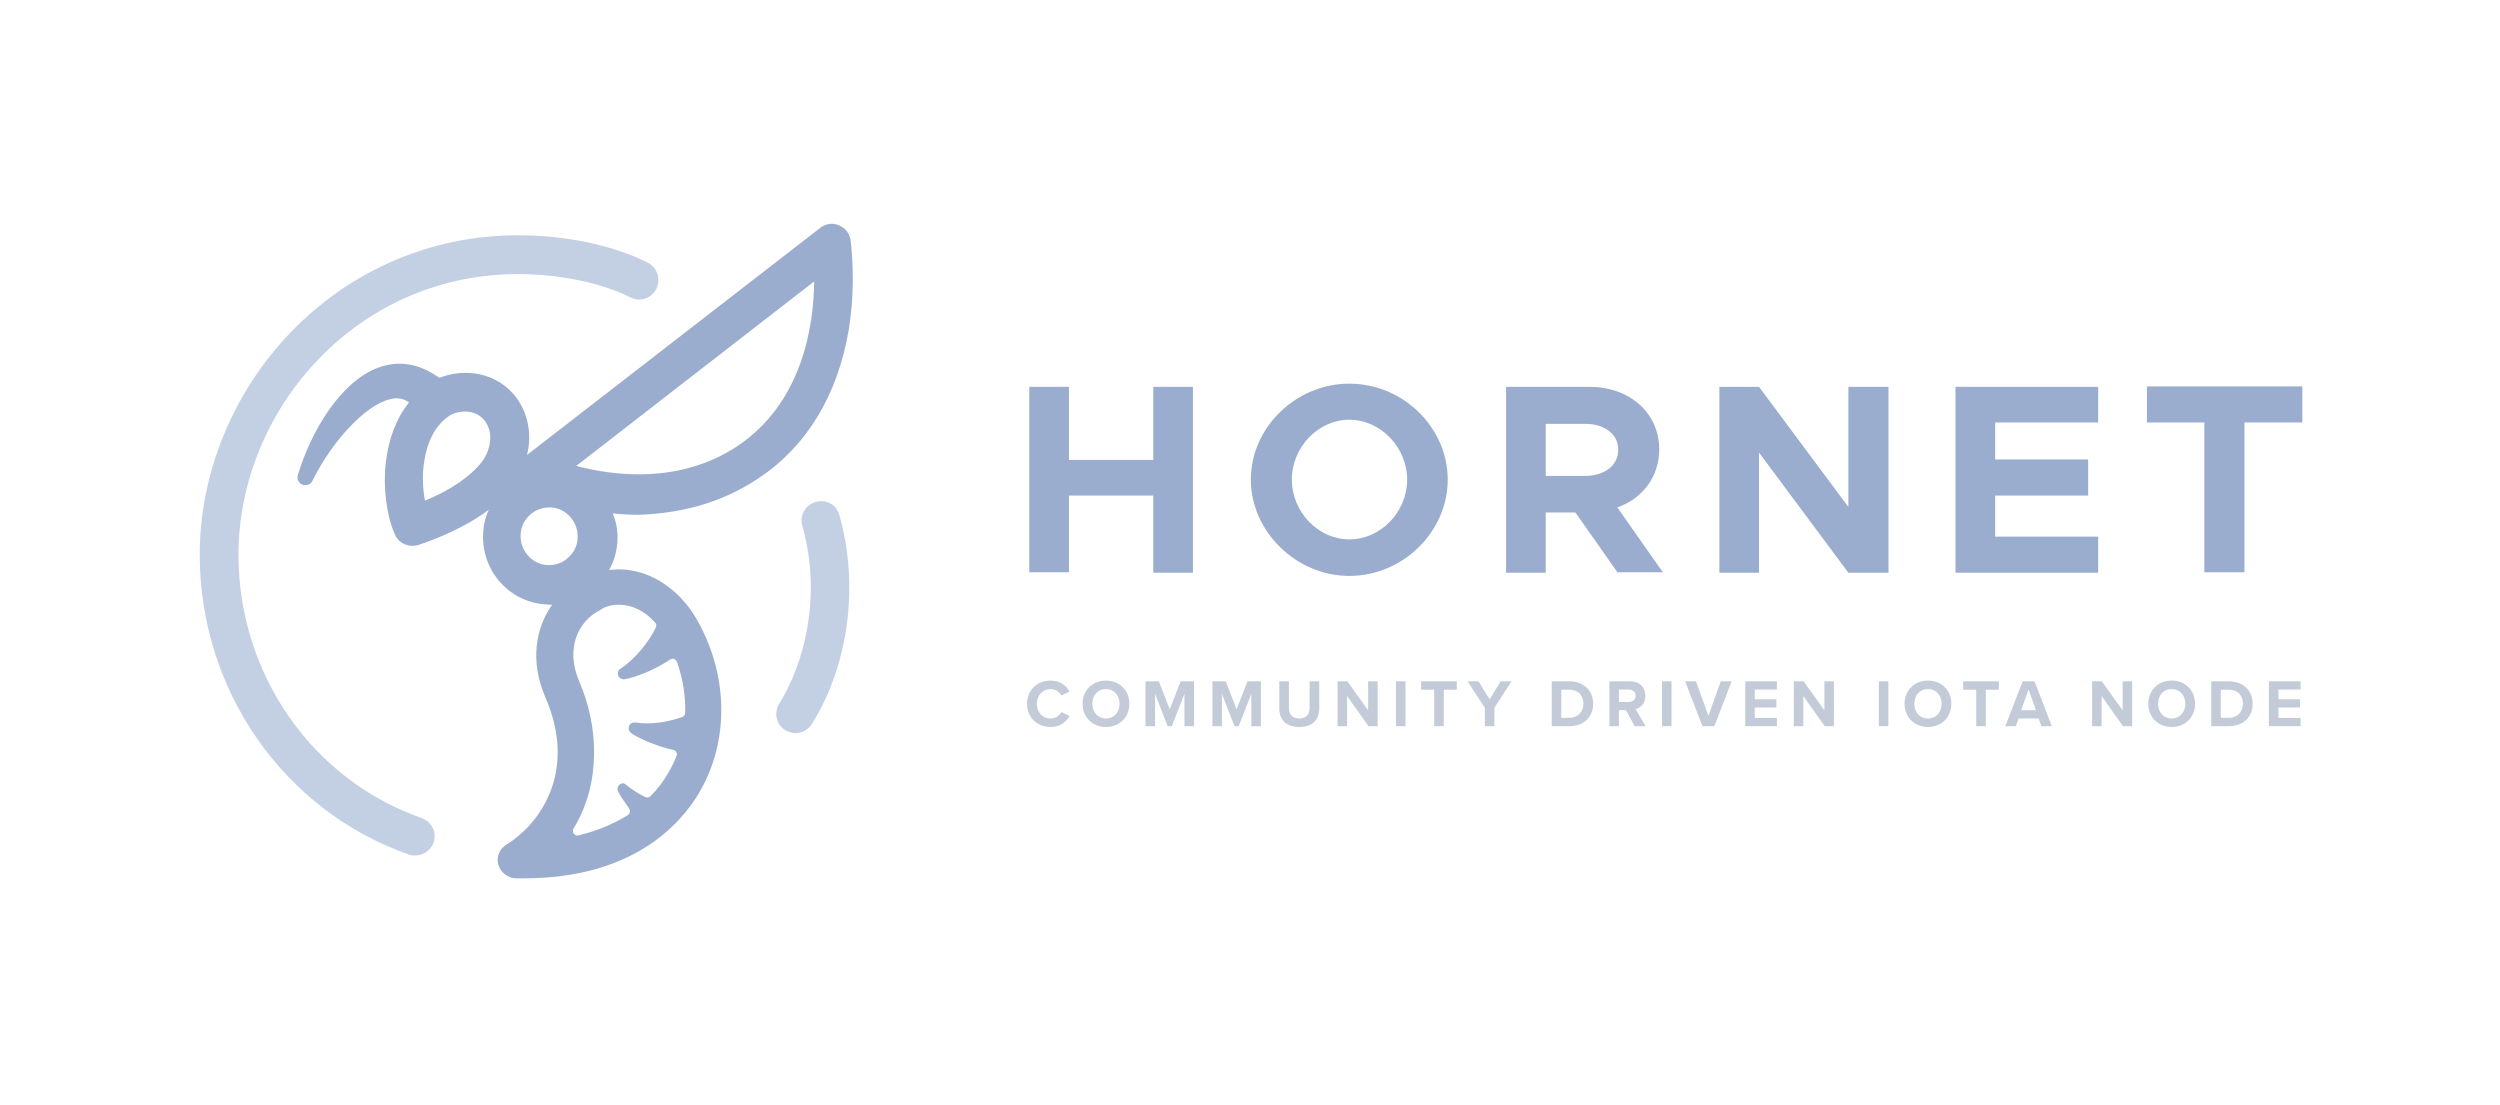
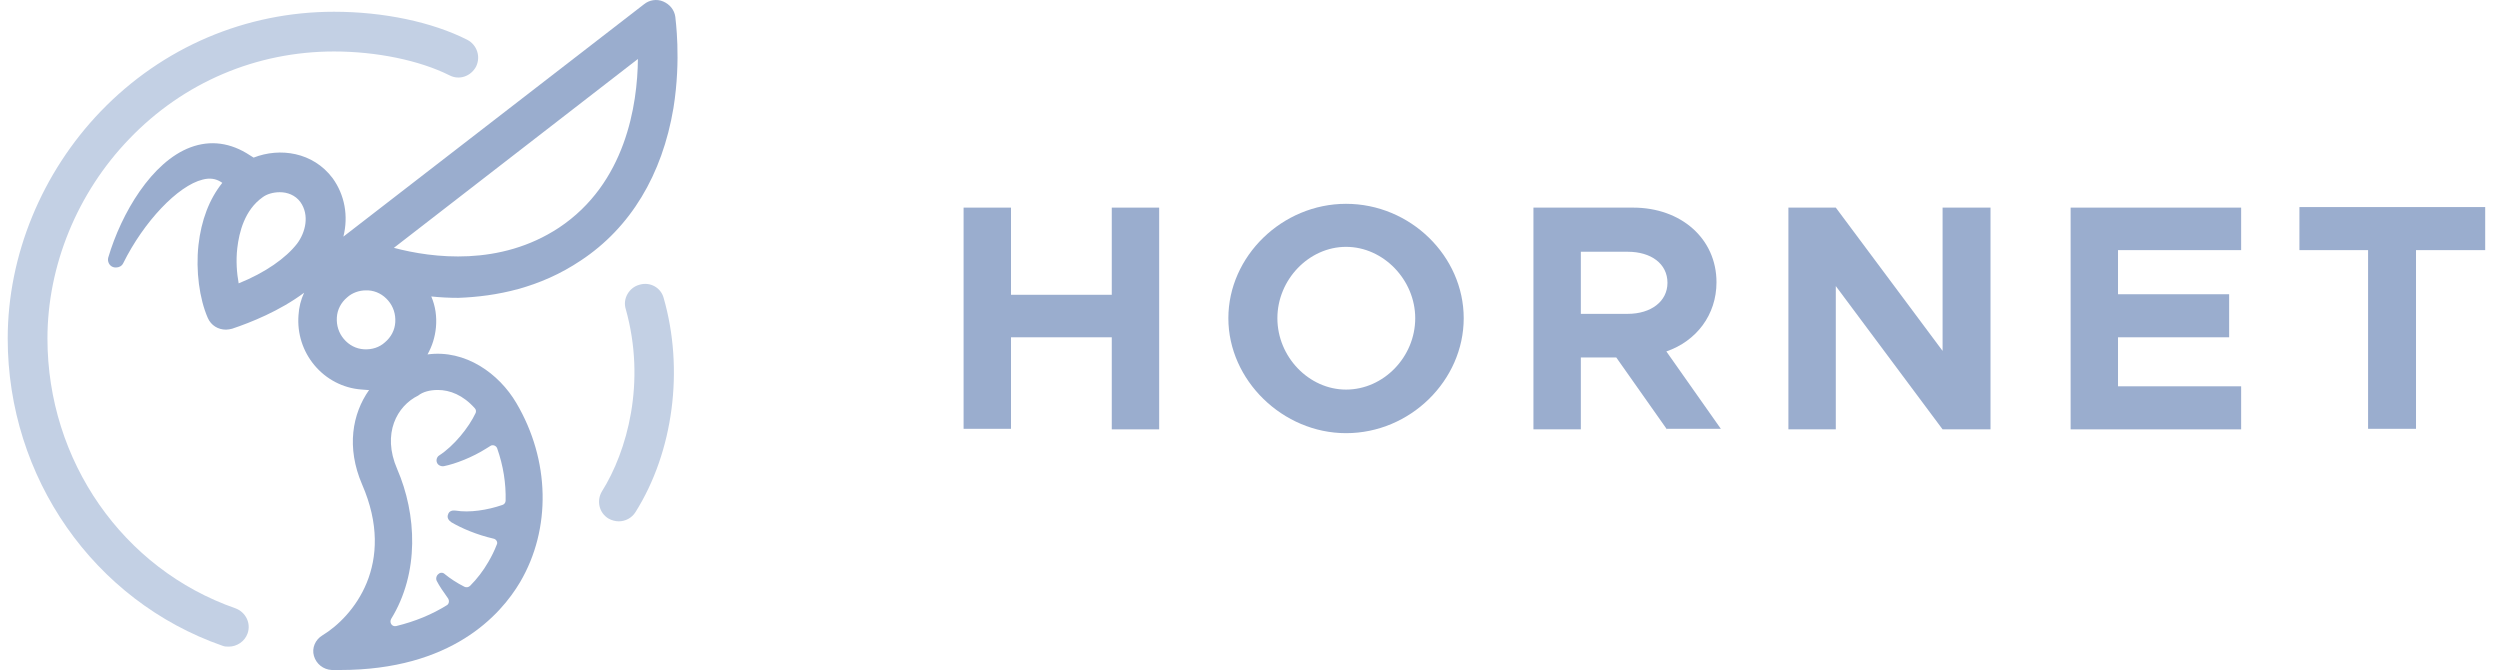
- <svg xmlns="http://www.w3.org/2000/svg" width="283" height="125" viewBox="0 0 283 125" fill="none">
-   <path d="M135.039 43.791V64.833H130.55V56.096H121.005V64.781H116.516V43.791H121.005V52.063H130.55V43.791H135.039Z" fill="#9AADCE" />
-   <path d="M141.594 54.286C141.594 48.393 146.702 43.43 152.739 43.43C158.827 43.43 163.883 48.393 163.883 54.286C163.883 60.18 158.827 65.195 152.739 65.195C146.753 65.195 141.594 60.18 141.594 54.286ZM159.291 54.286C159.291 50.667 156.299 47.514 152.739 47.514C149.23 47.514 146.237 50.616 146.237 54.286C146.237 57.957 149.23 61.059 152.739 61.059C156.299 61.059 159.291 57.957 159.291 54.286Z" fill="#9AADCE" />
-   <path d="M183.129 64.833L178.331 58.008H174.977V64.833H170.488V43.791H179.93C184.471 43.791 187.825 46.738 187.825 50.874C187.825 53.976 185.915 56.457 183.078 57.44L188.237 64.781H183.129V64.833ZM174.977 53.873H179.414C181.633 53.873 183.181 52.684 183.181 50.926C183.181 49.116 181.633 47.979 179.414 47.979H174.977V53.873Z" fill="#9AADCE" />
-   <path d="M194.633 43.791H199.122L209.235 57.388V43.791H213.775V64.833H209.235L199.122 51.236V64.833H194.633V43.791Z" fill="#9AADCE" />
-   <path d="M225.852 47.824V52.011H236.378V56.096H225.852V60.748H237.513V64.833H221.363V43.791H237.513V47.824H225.852Z" fill="#9AADCE" />
-   <path d="M249.584 47.824H243.031V43.74H260.625V47.824H254.073V64.782H249.531V47.824H249.584Z" fill="#9AADCE" />
-   <path d="M92.32 56.826C91.185 57.136 90.463 58.377 90.824 59.514C93.094 67.631 90.979 75.231 88.193 79.677C87.573 80.711 87.883 82.055 88.915 82.675C89.276 82.882 89.689 82.986 90.05 82.986C90.773 82.986 91.495 82.624 91.908 81.952C96.087 75.283 97.274 66.183 95.003 58.273C94.694 57.136 93.507 56.464 92.32 56.826Z" fill="#C3D0E4" />
-   <path d="M47.737 92.602C35.302 88.259 26.995 76.264 26.995 62.771C26.995 54.706 30.297 46.641 36.024 40.695C42.01 34.44 50.059 31.027 58.624 31.027C63.319 31.027 68.066 32.01 71.368 33.664C72.452 34.233 73.742 33.767 74.309 32.682C74.825 31.596 74.412 30.303 73.329 29.735C69.459 27.77 64.093 26.633 58.624 26.633C48.872 26.633 39.688 30.562 32.877 37.645C26.376 44.417 22.609 53.568 22.609 62.771C22.609 78.126 32.103 91.774 46.292 96.737C46.55 96.841 46.757 96.841 47.014 96.841C47.892 96.841 48.769 96.272 49.078 95.393C49.491 94.256 48.872 93.015 47.737 92.602Z" fill="#C3D0E4" />
-   <path d="M85.87 54.138C91.339 50.519 94.848 44.677 96.086 37.284C96.963 31.804 96.293 27.409 96.293 27.202C96.189 26.427 95.674 25.807 94.951 25.496C94.229 25.186 93.403 25.341 92.836 25.807L59.659 51.501C60.227 49.227 59.814 46.9 58.472 45.039C56.305 42.144 52.642 41.627 49.752 42.764L49.34 42.506C47.224 41.11 45.006 40.799 42.787 41.627C38.504 43.229 35.151 48.916 33.706 53.828C33.603 54.241 33.809 54.707 34.222 54.862C34.325 54.913 34.428 54.913 34.583 54.913C34.893 54.913 35.202 54.758 35.357 54.448C37.627 49.847 41.394 45.866 44.129 45.194C44.903 44.987 45.573 45.09 46.141 45.452L46.296 45.556C44.851 47.365 43.974 49.692 43.664 52.432C43.355 55.275 43.767 58.377 44.696 60.497C45.057 61.324 45.831 61.79 46.708 61.79C46.915 61.79 47.173 61.738 47.379 61.686C49.391 61.014 52.642 59.721 55.325 57.705C54.964 58.481 54.757 59.308 54.706 60.187C54.551 62.203 55.17 64.168 56.46 65.719C57.75 67.27 59.608 68.252 61.62 68.407C61.826 68.407 62.084 68.459 62.291 68.459C62.342 68.459 62.445 68.459 62.497 68.459C60.639 71.096 59.969 74.818 61.723 78.902C65.541 87.691 60.743 93.533 57.337 95.601C56.563 96.066 56.15 96.997 56.408 97.876C56.666 98.755 57.44 99.375 58.369 99.427C58.679 99.427 58.988 99.427 59.298 99.427C71.578 99.427 76.996 93.378 79.163 89.707C82.62 83.814 82.465 76.214 78.75 69.906C76.841 66.649 73.126 63.961 68.947 64.53C69.462 63.599 69.772 62.617 69.875 61.531C69.978 60.342 69.824 59.205 69.359 58.119C70.34 58.222 71.32 58.274 72.352 58.274C76.531 58.119 81.329 57.188 85.87 54.138ZM48.101 56.671C47.895 55.534 47.792 54.19 47.947 52.794C48.153 50.984 48.772 48.554 50.733 47.159C51.197 46.797 51.92 46.59 52.642 46.59C53.468 46.59 54.345 46.9 54.912 47.676C55.944 49.123 55.48 51.036 54.551 52.277C53.313 53.88 51.042 55.482 48.101 56.671ZM61.929 63.961C61.052 63.909 60.278 63.496 59.711 62.824C59.143 62.151 58.885 61.324 58.937 60.445C58.988 59.566 59.401 58.791 60.072 58.222C60.639 57.705 61.413 57.447 62.136 57.447C62.239 57.447 62.342 57.447 62.394 57.447C63.271 57.498 64.045 57.912 64.612 58.584C65.18 59.256 65.438 60.083 65.386 60.962C65.335 61.841 64.922 62.617 64.251 63.185C63.632 63.754 62.806 64.013 61.929 63.961ZM70.082 68.459C71.423 68.459 72.868 69.027 74.158 70.475C74.313 70.63 74.313 70.837 74.261 70.992C73.487 72.647 71.836 74.663 70.236 75.697C69.978 75.852 69.875 76.214 69.978 76.472C70.082 76.782 70.443 76.938 70.752 76.886C72.042 76.627 73.9 75.904 75.448 74.921C75.602 74.818 75.706 74.766 75.86 74.663C76.118 74.456 76.531 74.611 76.634 74.921C77.305 76.834 77.615 78.799 77.563 80.712C77.563 80.918 77.408 81.125 77.202 81.177C75.551 81.746 73.59 82.056 72.042 81.797C71.681 81.746 71.32 81.849 71.217 82.211C71.062 82.573 71.268 82.883 71.578 83.09C72.713 83.762 74.416 84.486 76.222 84.899C76.531 84.951 76.737 85.313 76.583 85.571C76.325 86.243 76.015 86.864 75.654 87.484C75.086 88.466 74.416 89.345 73.642 90.121C73.487 90.276 73.229 90.328 73.023 90.224C72.197 89.811 71.423 89.294 70.855 88.828C70.649 88.622 70.34 88.622 70.133 88.828C69.927 88.984 69.824 89.345 69.978 89.604C70.236 90.121 70.701 90.793 71.217 91.517C71.371 91.775 71.32 92.085 71.113 92.241C69.462 93.275 67.605 94.05 65.489 94.567C65.025 94.67 64.716 94.205 64.922 93.791C68.069 88.673 67.76 82.211 65.593 77.196C63.89 73.267 65.593 70.216 67.915 69.079C68.43 68.666 69.204 68.459 70.082 68.459ZM65.232 52.742L92.165 31.855C92.113 36.922 90.823 45.608 83.445 50.519C76.944 54.81 69.514 53.88 65.232 52.742Z" fill="#9AADCE" />
-   <g opacity="0.8">
-     <path opacity="0.6" d="M118.917 82.296C120.072 82.296 120.711 81.679 121.075 81.047L120.148 80.598C119.936 81.016 119.48 81.336 118.917 81.336C118.036 81.336 117.367 80.628 117.367 79.669C117.367 78.71 118.036 78.001 118.917 78.001C119.48 78.001 119.936 78.329 120.148 78.74L121.075 78.283C120.718 77.651 120.072 77.042 118.917 77.042C117.436 77.042 116.258 78.108 116.258 79.669C116.258 81.23 117.436 82.296 118.917 82.296Z" fill="#8493AD" />
-     <path opacity="0.6" d="M122.547 79.669C122.547 81.199 123.664 82.296 125.191 82.296C126.726 82.296 127.843 81.199 127.843 79.669C127.843 78.139 126.726 77.042 125.191 77.042C123.664 77.042 122.547 78.139 122.547 79.669ZM126.734 79.669C126.734 80.613 126.126 81.336 125.191 81.336C124.257 81.336 123.656 80.613 123.656 79.669C123.656 78.717 124.257 78.001 125.191 78.001C126.126 78.001 126.734 78.717 126.734 79.669Z" fill="#8493AD" />
-     <path opacity="0.6" d="M134.079 82.204H135.166V77.126H133.646L132.415 80.293L131.184 77.126H129.672V82.204H130.751V78.55L132.18 82.204H132.651L134.079 78.55V82.204Z" fill="#8493AD" />
-     <path opacity="0.6" d="M141.65 82.204H142.736V77.126H141.216L139.985 80.293L138.754 77.126H137.242V82.204H138.321V78.55L139.75 82.204H140.221L141.65 78.55V82.204Z" fill="#8493AD" />
-     <path opacity="0.6" d="M144.812 80.179C144.812 81.428 145.534 82.296 147.085 82.296C148.62 82.296 149.342 81.435 149.342 80.171V77.126H148.247V80.141C148.247 80.849 147.86 81.336 147.085 81.336C146.294 81.336 145.907 80.849 145.907 80.141V77.126H144.812V80.179Z" fill="#8493AD" />
-     <path opacity="0.6" d="M154.91 82.204H155.951V77.126H154.872V80.415L152.524 77.126H151.414V82.204H152.493V78.793L154.91 82.204Z" fill="#8493AD" />
-     <path opacity="0.6" d="M158.023 82.204H159.103V77.126H158.023V82.204Z" fill="#8493AD" />
-     <path opacity="0.6" d="M162.349 82.204H163.435V78.078H164.91V77.126H160.867V78.078H162.349V82.204Z" fill="#8493AD" />
-     <path opacity="0.6" d="M168.086 82.204H169.165V80.126L171.102 77.126H169.871L168.625 79.166L167.364 77.126H166.133L168.086 80.126V82.204Z" fill="#8493AD" />
-     <path opacity="0.6" d="M175.656 82.204H177.655C179.243 82.204 180.345 81.199 180.345 79.669C180.345 78.139 179.243 77.126 177.655 77.126H175.656V82.204ZM176.735 81.253V78.078H177.655C178.696 78.078 179.243 78.771 179.243 79.669C179.243 80.529 178.658 81.253 177.655 81.253H176.735Z" fill="#8493AD" />
-     <path opacity="0.6" d="M185.048 82.204H186.287L185.147 80.27C185.694 80.141 186.257 79.661 186.257 78.763C186.257 77.819 185.611 77.126 184.554 77.126H182.184V82.204H183.263V80.385H184.053L185.048 82.204ZM185.155 78.755C185.155 79.182 184.828 79.456 184.395 79.456H183.263V78.055H184.395C184.828 78.055 185.155 78.329 185.155 78.755Z" fill="#8493AD" />
-     <path opacity="0.6" d="M188.137 82.204H189.216V77.126H188.137V82.204Z" fill="#8493AD" />
-     <path opacity="0.6" d="M192.714 82.204H194.067L196.02 77.126H194.789L193.391 81.032L191.985 77.126H190.754L192.714 82.204Z" fill="#8493AD" />
-     <path opacity="0.6" d="M197.559 82.204H201.145V81.268H198.638V80.088H201.092V79.159H198.638V78.055H201.145V77.126H197.559V82.204Z" fill="#8493AD" />
-     <path opacity="0.6" d="M206.558 82.204H207.599V77.126H206.52V80.415L204.172 77.126H203.062V82.204H204.141V78.793L206.558 82.204Z" fill="#8493AD" />
-     <path opacity="0.6" d="M212.684 82.204H213.763V77.126H212.684V82.204Z" fill="#8493AD" />
-     <path opacity="0.6" d="M215.598 79.669C215.598 81.199 216.715 82.296 218.242 82.296C219.777 82.296 220.894 81.199 220.894 79.669C220.894 78.139 219.777 77.042 218.242 77.042C216.715 77.042 215.598 78.139 215.598 79.669ZM219.785 79.669C219.785 80.613 219.177 81.336 218.242 81.336C217.307 81.336 216.707 80.613 216.707 79.669C216.707 78.717 217.307 78.001 218.242 78.001C219.177 78.001 219.785 78.717 219.785 79.669Z" fill="#8493AD" />
-     <path opacity="0.6" d="M223.708 82.204H224.795V78.078H226.269V77.126H222.227V78.078H223.708V82.204Z" fill="#8493AD" />
-     <path opacity="0.6" d="M231.088 82.204H232.266L230.313 77.126H228.961L227 82.204H228.186L228.505 81.329H230.769L231.088 82.204ZM229.637 78.062L230.473 80.392H228.793L229.637 78.062Z" fill="#8493AD" />
-     <path opacity="0.6" d="M240.321 82.204H241.361V77.126H240.283V80.415L237.934 77.126H236.824V82.204H237.903V78.793L240.321 82.204Z" fill="#8493AD" />
-     <path opacity="0.6" d="M243.188 79.669C243.188 81.199 244.304 82.296 245.832 82.296C247.367 82.296 248.483 81.199 248.483 79.669C248.483 78.139 247.367 77.042 245.832 77.042C244.304 77.042 243.188 78.139 243.188 79.669ZM247.374 79.669C247.374 80.613 246.765 81.336 245.832 81.336C244.896 81.336 244.297 80.613 244.297 79.669C244.297 78.717 244.896 78.001 245.832 78.001C246.765 78.001 247.374 78.717 247.374 79.669Z" fill="#8493AD" />
-     <path opacity="0.6" d="M250.312 82.204H252.312C253.899 82.204 255.001 81.199 255.001 79.669C255.001 78.139 253.899 77.126 252.312 77.126H250.312V82.204ZM251.393 81.253V78.078H252.312C253.352 78.078 253.899 78.771 253.899 79.669C253.899 80.529 253.314 81.253 252.312 81.253H251.393Z" fill="#8493AD" />
-     <path opacity="0.6" d="M256.84 82.204H260.427V81.268H257.918V80.088H260.372V79.159H257.918V78.055H260.427V77.126H256.84V82.204Z" fill="#8493AD" />
-   </g>
+ <svg xmlns="http://www.w3.org/2000/svg" width="250" height="67" viewBox="0 0 178 48" fill="none">
+   <path d="M82.493 14.874V30.76H79.097V24.164H71.877V30.721H68.481V14.874H71.877V21.119H79.097V14.874H82.493Z" fill="#9AADCE" />
+   <path d="M87.45 22.798C87.45 18.348 91.314 14.602 95.88 14.602C100.486 14.602 104.311 18.348 104.311 22.798C104.311 27.247 100.486 31.033 95.88 31.033C91.353 31.033 87.45 27.247 87.45 22.798ZM100.837 22.798C100.837 20.066 98.573 17.685 95.88 17.685C93.226 17.685 90.962 20.027 90.962 22.798C90.962 25.569 93.226 27.911 95.88 27.911C98.573 27.911 100.837 25.569 100.837 22.798Z" fill="#9AADCE" />
+   <path d="M118.869 30.76L115.239 25.608H112.702V30.76H109.306V14.874H116.449C119.883 14.874 122.42 17.099 122.42 20.222C122.42 22.563 120.976 24.437 118.829 25.178L122.732 30.721H118.869V30.76ZM112.702 22.485H116.058C117.737 22.485 118.908 21.588 118.908 20.261C118.908 18.895 117.737 18.036 116.058 18.036H112.702V22.485Z" fill="#9AADCE" />
+   <path d="M127.572 14.874H130.968L138.618 25.139V14.874H142.052V30.76H138.618L130.968 20.495V30.76H127.572V14.874Z" fill="#9AADCE" />
+   <path d="M151.186 17.919V21.08H159.148V24.164H151.186V27.676H160.007V30.76H147.791V14.874H160.007V17.919H151.186Z" fill="#9AADCE" />
+   <path d="M169.14 17.919H164.183V14.835H177.492V17.919H172.535V30.721H169.101V17.919H169.14Z" fill="#9AADCE" />
+   <path d="M45.249 20.402C44.513 20.602 44.044 21.406 44.278 22.143C45.752 27.402 44.379 32.325 42.57 35.206C42.168 35.876 42.369 36.746 43.039 37.148C43.273 37.282 43.541 37.349 43.776 37.349C44.245 37.349 44.714 37.115 44.981 36.679C47.694 32.359 48.465 26.464 46.991 21.339C46.79 20.602 46.02 20.167 45.249 20.402Z" fill="#C3D0E4" />
+   <path d="M16.311 43.579C8.239 40.766 2.847 32.995 2.847 24.253C2.847 19.028 4.99 13.803 8.708 9.952C12.594 5.899 17.818 3.688 23.378 3.688C26.426 3.688 29.508 4.325 31.651 5.397C32.355 5.765 33.192 5.464 33.56 4.76C33.895 4.057 33.627 3.22 32.924 2.851C30.412 1.578 26.929 0.842 23.378 0.842C17.048 0.842 11.086 3.387 6.665 7.976C2.445 12.363 0 18.292 0 24.253C0 34.201 6.163 43.043 15.373 46.258C15.541 46.325 15.675 46.325 15.842 46.325C16.412 46.325 16.981 45.957 17.182 45.388C17.45 44.651 17.048 43.847 16.311 43.579Z" fill="#C3D0E4" />
+   <path d="M41.063 18.66C44.613 16.315 46.891 12.531 47.695 7.741C48.264 4.191 47.829 1.344 47.829 1.21C47.762 0.707 47.427 0.306 46.958 0.105C46.489 -0.096 45.953 0.004 45.585 0.306L24.049 16.952C24.417 15.478 24.149 13.971 23.278 12.765C21.872 10.889 19.493 10.555 17.618 11.291L17.35 11.124C15.977 10.22 14.536 10.019 13.096 10.555C10.316 11.593 8.139 15.277 7.201 18.459C7.134 18.727 7.268 19.028 7.536 19.129C7.603 19.162 7.67 19.162 7.771 19.162C7.972 19.162 8.173 19.062 8.273 18.861C9.747 15.88 12.192 13.301 13.967 12.866C14.469 12.732 14.905 12.799 15.273 13.033L15.374 13.1C14.436 14.272 13.867 15.779 13.666 17.555C13.465 19.397 13.733 21.406 14.335 22.779C14.57 23.315 15.072 23.617 15.642 23.617C15.776 23.617 15.943 23.583 16.077 23.55C17.383 23.114 19.493 22.277 21.235 20.971C21.001 21.473 20.867 22.009 20.833 22.579C20.733 23.885 21.135 25.158 21.972 26.162C22.809 27.167 24.015 27.803 25.321 27.904C25.455 27.904 25.623 27.938 25.757 27.938C25.79 27.938 25.857 27.938 25.891 27.938C24.685 29.646 24.25 32.057 25.388 34.703C27.867 40.397 24.752 44.182 22.541 45.522C22.039 45.823 21.771 46.426 21.939 46.995C22.106 47.565 22.608 47.967 23.211 48C23.412 48 23.613 48 23.814 48C31.785 48 35.302 44.081 36.709 41.703C38.953 37.885 38.853 32.962 36.441 28.875C35.202 26.765 32.79 25.024 30.077 25.392C30.412 24.789 30.613 24.153 30.68 23.449C30.747 22.679 30.647 21.942 30.345 21.239C30.982 21.306 31.618 21.339 32.288 21.339C35.001 21.239 38.116 20.636 41.063 18.66ZM16.546 20.301C16.412 19.564 16.345 18.693 16.446 17.789C16.579 16.617 16.981 15.043 18.254 14.138C18.556 13.904 19.024 13.77 19.493 13.77C20.029 13.77 20.599 13.971 20.967 14.473C21.637 15.411 21.336 16.65 20.733 17.454C19.929 18.492 18.455 19.531 16.546 20.301ZM25.522 25.024C24.953 24.99 24.451 24.722 24.082 24.287C23.714 23.851 23.546 23.315 23.58 22.746C23.613 22.177 23.881 21.674 24.317 21.306C24.685 20.971 25.187 20.803 25.656 20.803C25.723 20.803 25.79 20.803 25.824 20.803C26.393 20.837 26.895 21.105 27.264 21.54C27.632 21.976 27.8 22.512 27.766 23.081C27.733 23.65 27.465 24.153 27.029 24.521C26.628 24.89 26.092 25.057 25.522 25.024ZM30.814 27.938C31.685 27.938 32.623 28.306 33.46 29.244C33.561 29.344 33.561 29.478 33.527 29.579C33.025 30.651 31.953 31.957 30.915 32.627C30.747 32.727 30.68 32.962 30.747 33.129C30.814 33.33 31.049 33.43 31.25 33.397C32.087 33.229 33.293 32.761 34.297 32.124C34.398 32.057 34.465 32.024 34.565 31.957C34.733 31.823 35.001 31.923 35.068 32.124C35.503 33.363 35.704 34.636 35.671 35.875C35.671 36.009 35.57 36.143 35.436 36.177C34.364 36.545 33.092 36.746 32.087 36.579C31.852 36.545 31.618 36.612 31.551 36.847C31.451 37.081 31.584 37.282 31.785 37.416C32.522 37.852 33.628 38.32 34.8 38.588C35.001 38.622 35.135 38.856 35.034 39.024C34.867 39.459 34.666 39.861 34.431 40.263C34.063 40.899 33.628 41.469 33.125 41.971C33.025 42.072 32.857 42.105 32.723 42.038C32.187 41.77 31.685 41.435 31.317 41.134C31.183 41 30.982 41 30.848 41.134C30.714 41.234 30.647 41.469 30.747 41.636C30.915 41.971 31.216 42.407 31.551 42.876C31.651 43.043 31.618 43.244 31.484 43.344C30.412 44.014 29.206 44.517 27.833 44.852C27.532 44.919 27.331 44.617 27.465 44.349C29.508 41.033 29.307 36.847 27.9 33.598C26.795 31.052 27.9 29.076 29.407 28.339C29.742 28.072 30.245 27.938 30.814 27.938ZM27.666 17.756L45.149 4.224C45.116 7.507 44.279 13.133 39.489 16.315C35.269 19.095 30.446 18.492 27.666 17.756Z" fill="#9AADCE" />
</svg>
